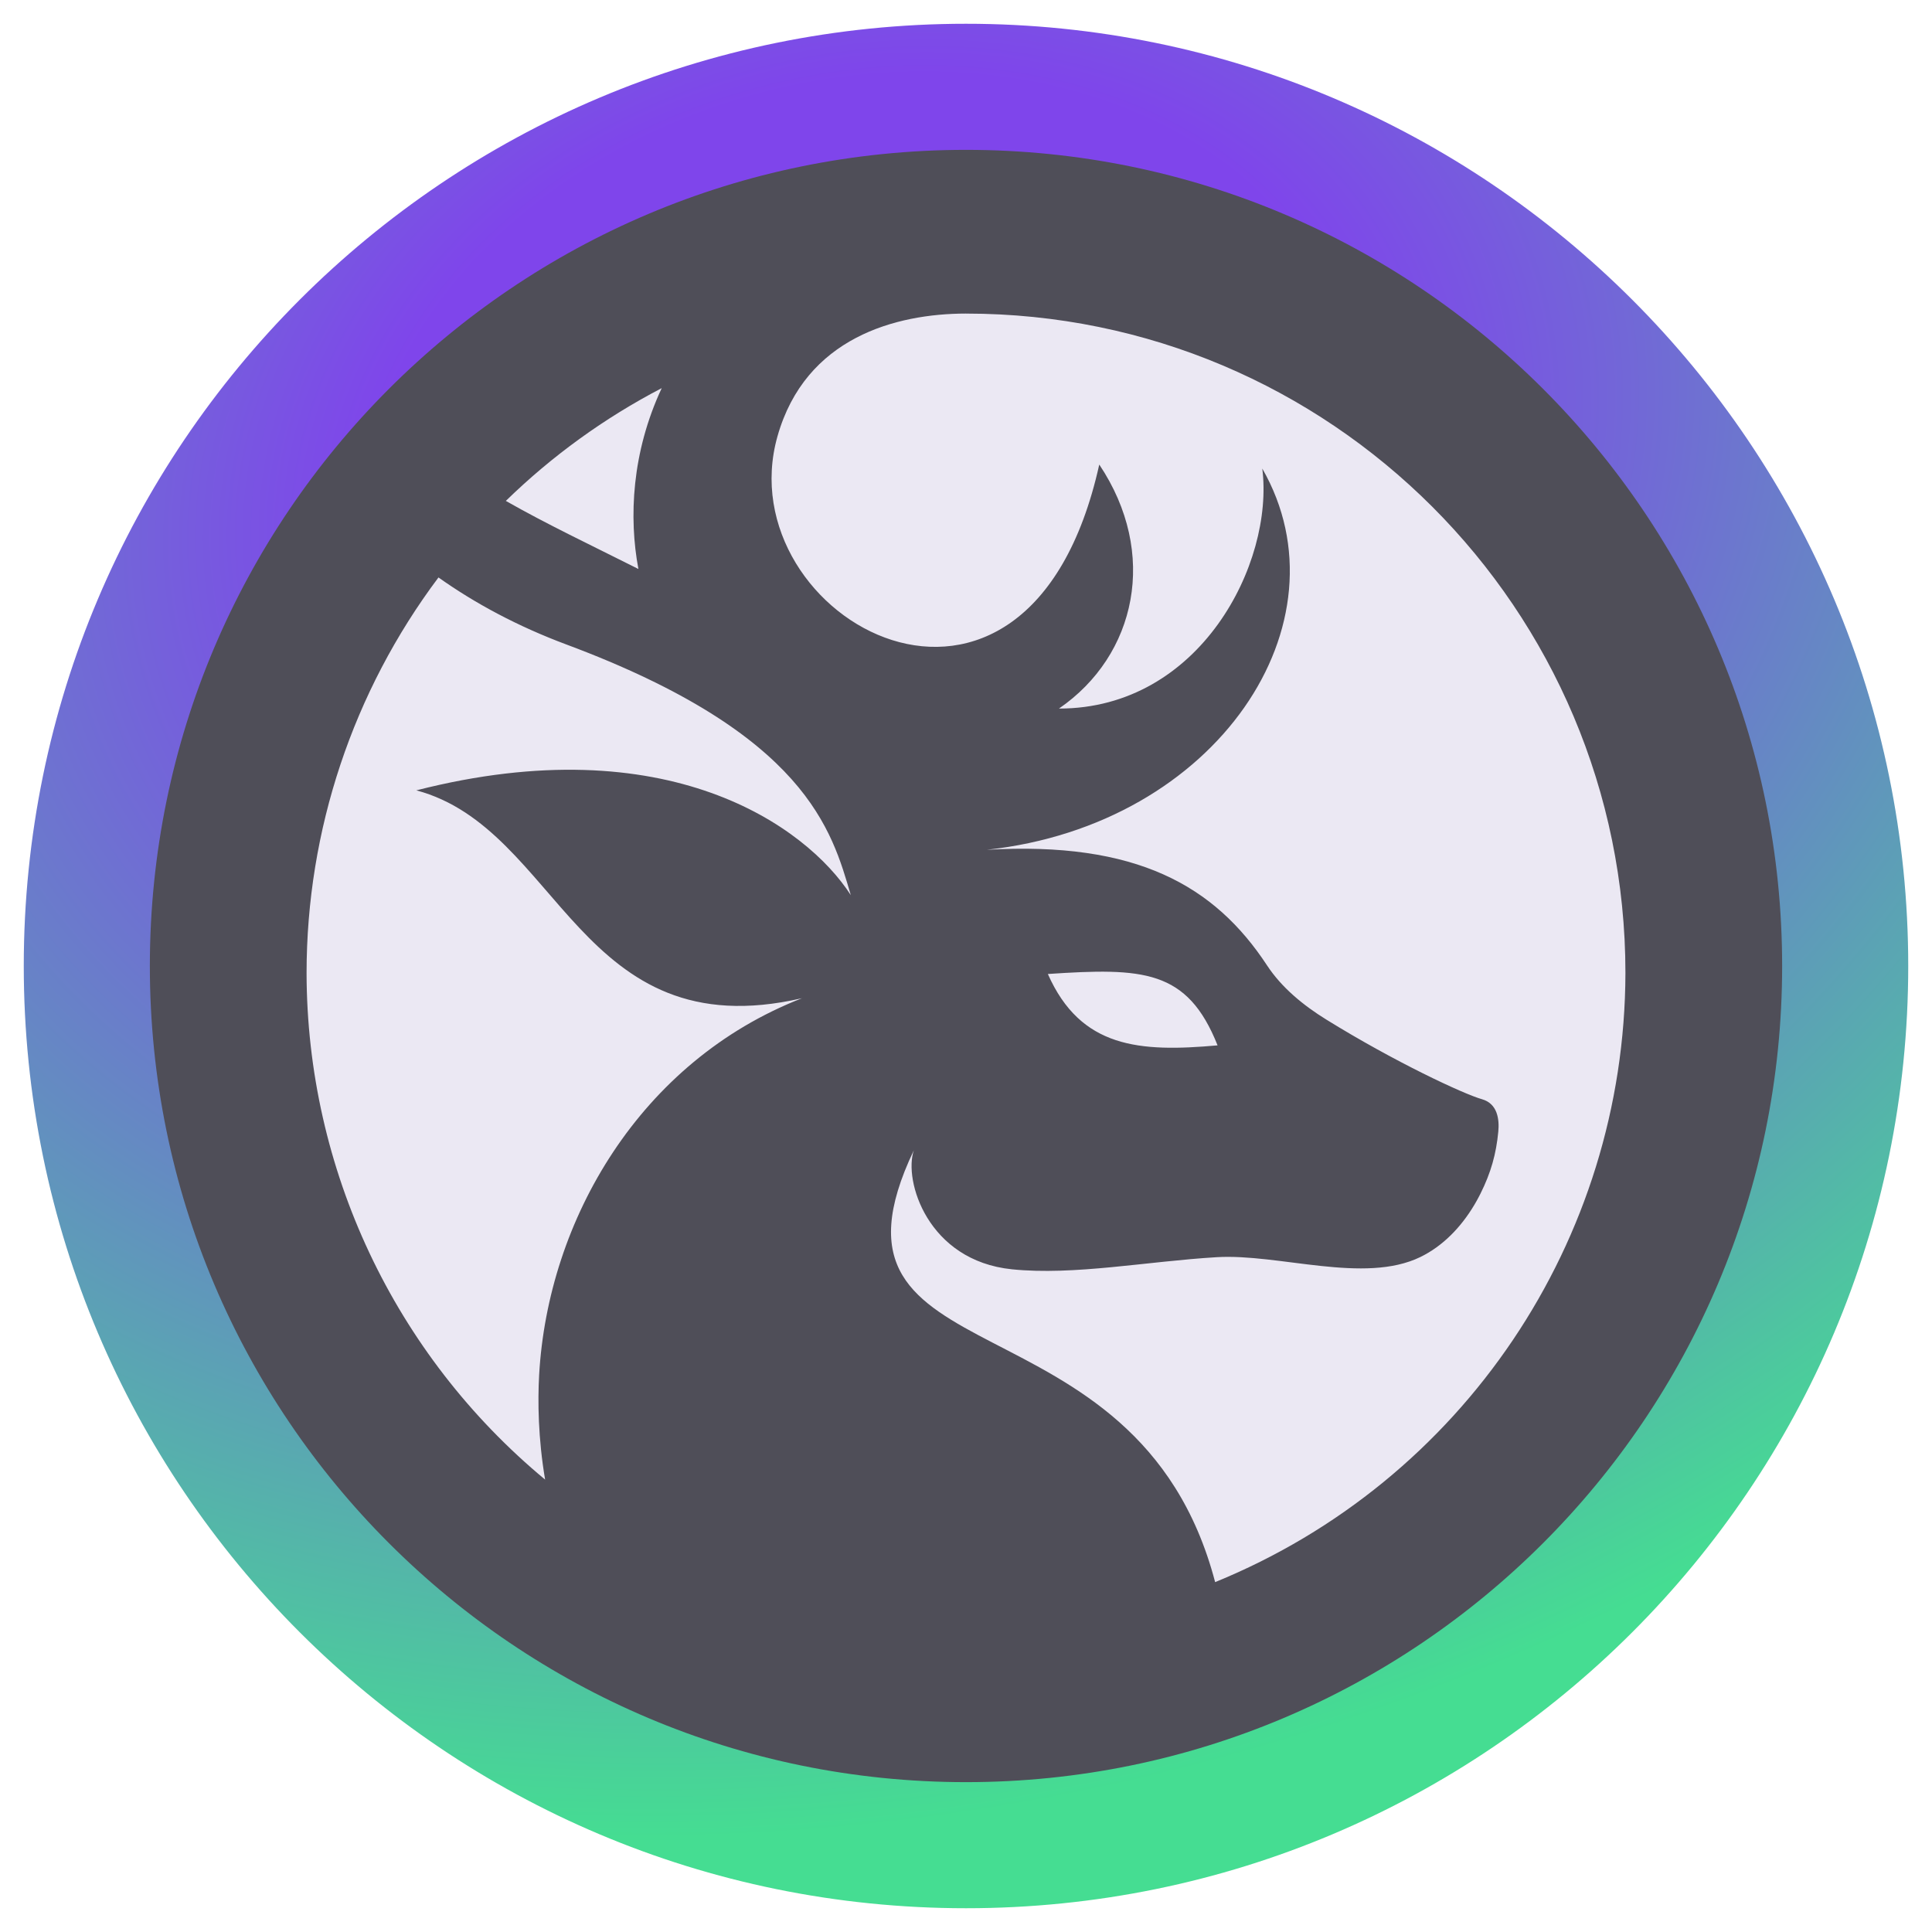
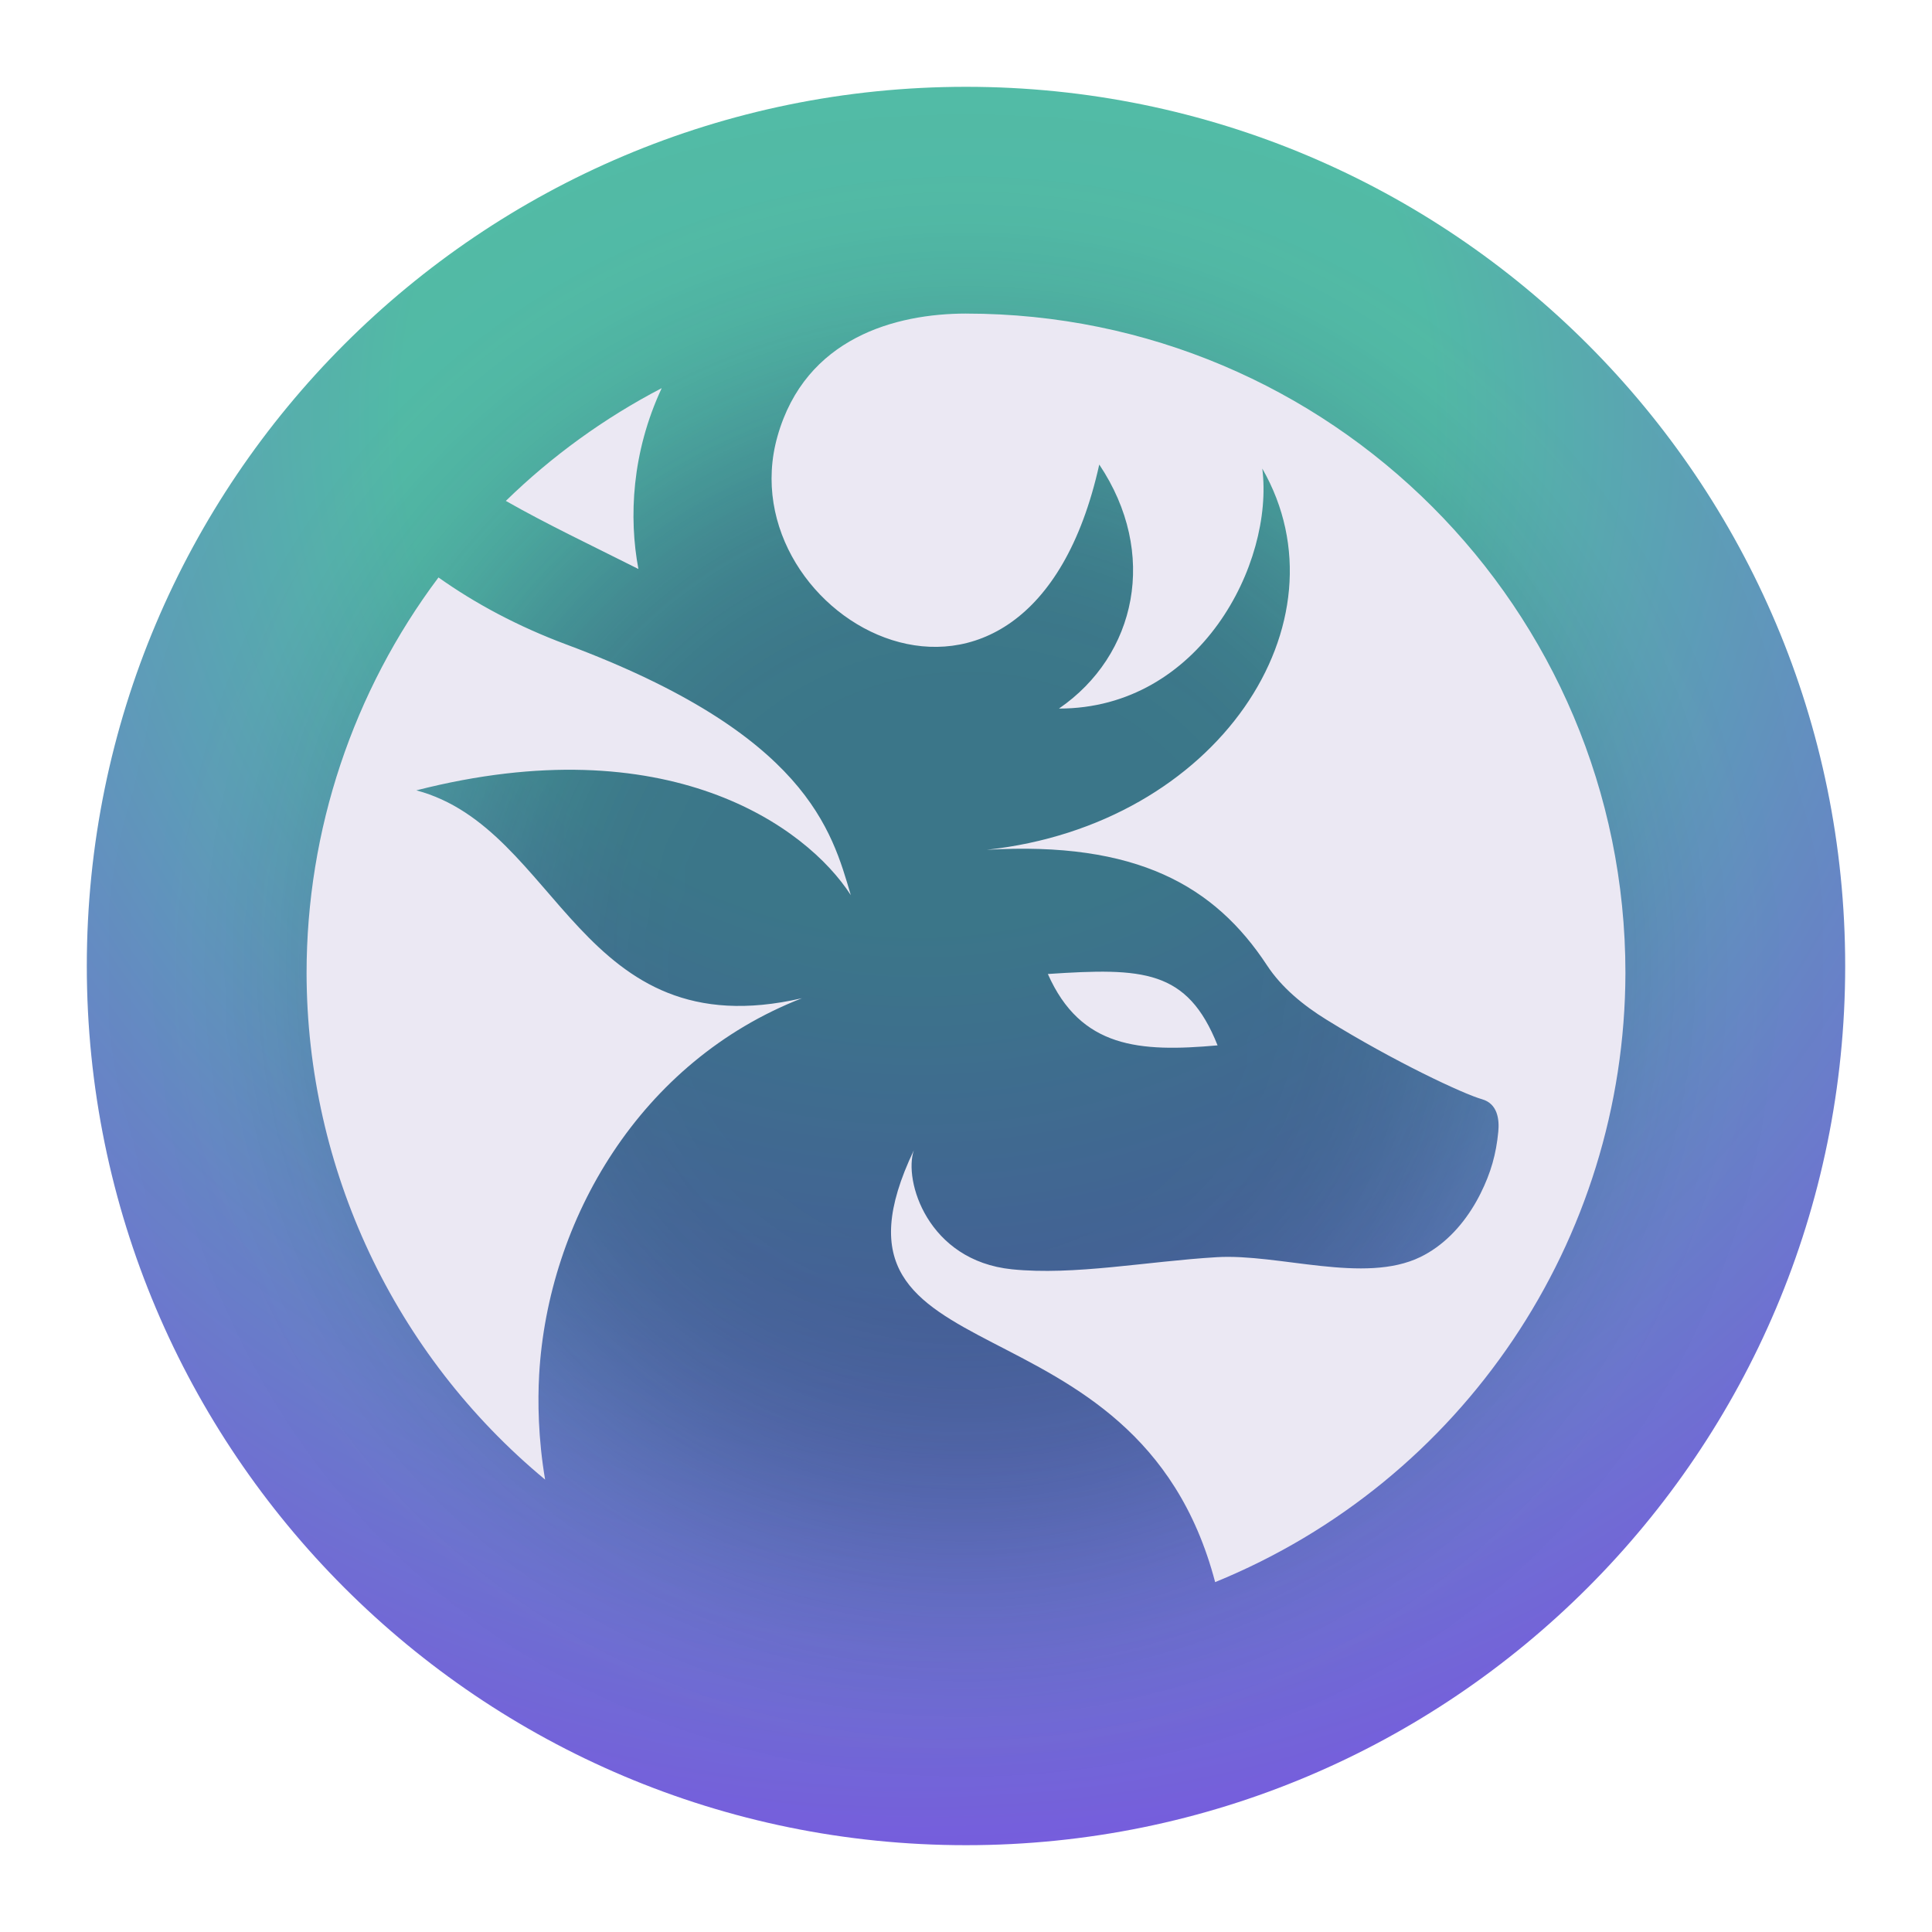
<svg xmlns="http://www.w3.org/2000/svg" xmlns:xlink="http://www.w3.org/1999/xlink" width="1920" height="1920" viewBox="0 0 508 508" version="1.1" id="svg1" xml:space="preserve">
  <defs id="defs1">
-     <linearGradient id="linearGradient2719">
-       <stop style="stop-color:#7f45eb;stop-opacity:1;" offset="0.266" id="stop2720" />
-       <stop style="stop-color:#45dd92;stop-opacity:1;" offset="0.915" id="stop2721" />
+     <linearGradient id="linearGradient1">
+       <stop style="stop-color:#52bba6;stop-opacity:1;" offset="0.237" id="stop1" />
+       <stop style="stop-color:#7f45eb;stop-opacity:1;" offset="0.767" id="stop2" />
    </linearGradient>
-     <radialGradient xlink:href="#linearGradient2719" id="radialGradient2721" cx="146.378" cy="91.338" fx="146.378" fy="91.338" r="247.75" gradientUnits="userSpaceOnUse" gradientTransform="matrix(0.3939486,1.501165,-1.936961,0.508314,345.7305,-142.1273)" />
+     <radialGradient xlink:href="#linearGradient1" id="radialGradient4" cx="212.395" cy="107.446" fx="212.395" fy="107.446" r="231.174" gradientUnits="userSpaceOnUse" gradientTransform="matrix(2.388067,-0.6398807,0.6398807,2.388067,-334.6598,-10.74253)" />
+     <filter style="color-interpolation-filters:sRGB" id="filter4" x="-0.256" y="-0.256" width="1.512" height="1.512">
+       <feGaussianBlur stdDeviation="36.969" id="feGaussianBlur4" />
+     </filter>
  </defs>
  <g id="layer1">
-     <rect style="opacity:1;fill:#252430;fill-opacity:0.801;stroke:url(#radialGradient2721);stroke-width:33.154;stroke-dasharray:none;stroke-opacity:1" id="rect3" width="462.347" height="462.347" x="22.826" y="22.826" ry="231.174" />
+     <rect style="opacity:1;fill:url(#radialGradient4);stroke:none;stroke-width:33.154;stroke-dasharray:none;stroke-opacity:1" id="rect3" width="462.347" height="462.347" x="22.826" y="22.826" ry="231.174" />
+     <circle style="opacity:0.535;mix-blend-mode:normal;fill:#1d1a62;fill-opacity:0.801;stroke:none;stroke-width:25.4;stroke-linecap:round;stroke-linejoin:round;filter:url(#filter4)" id="path4" cx="254" cy="254" r="173.381" transform="matrix(0.8676804,0,0,0.8676804,33.60921,33.60921)" />
    <path id="path3" style="fill:#ebe8f3;fill-opacity:1;stroke-width:54.477" d="m 254.002,82.455 c 95.761,0.002 173.389,77.632 173.388,173.393 -0.156,70.323 -42.771,133.588 -107.882,160.157 -20.574,-78.357 -108.809,-51.558 -79.213,-113.576 -2.768,7.913 3.594,29.059 25.792,31.322 16.341,1.666 35.444,-2.089 53.843,-3.187 16.385,-0.978 38.795,7.142 53.55,-0.047 5.895,-2.873 10.665,-7.815 14.162,-13.677 0.403,-0.675 0.785,-1.358 1.154,-2.056 0.168,-0.316 0.336,-0.64 0.495,-0.96 2.744,-5.493 4.113,-10.427 4.671,-16.269 0.302,-3.169 -0.157,-7.359 -4.297,-8.527 -4.837,-1.364 -23.008,-9.844 -40.974,-20.971 -5.966,-3.695 -11.678,-8.346 -15.53,-14.211 -13.766,-20.96 -34.311,-32.696 -73.698,-30.401 60.685,-6.581 95.693,-59.76 72.442,-100.243 3.145,24.942 -16.366,63.112 -53.463,63.11 20.378,-13.991 26.215,-40.852 10.598,-64.163 -18.86,84.963 -98.213,40.587 -84.603,-7.45 7.347,-25.931 31.106,-32.231 49.565,-32.249 z m -80.008,19.599 c -7.889,16.873 -8.679,34.028 -6.131,47.556 -12.311,-6.19 -24.185,-11.822 -34.858,-17.902 12.14,-11.835 25.949,-21.826 40.989,-29.654 z M 115.293,151.836 c 9.633,6.837 20.851,12.858 33.641,17.63 63.163,23.569 69.781,48.917 74.775,65.899 -11.697,-18.162 -48.28,-44.411 -114.238,-27.549 37.803,10.074 42.709,68.17 101.39,54.661 -42.542,16.571 -66.807,58.266 -69.1,99.064 -0.385,6.854 -0.278,16.618 1.571,27.505 C 103.676,356.169 80.693,307.36 80.61,255.848 80.614,218.338 92.786,181.842 115.293,151.836 Z M 275.523,256.103 c 25.028,-1.66 36.67,-1.238 44.626,18.766 -20.554,1.842 -35.995,0.728 -44.626,-18.766 z" />
  </g>
</svg>
